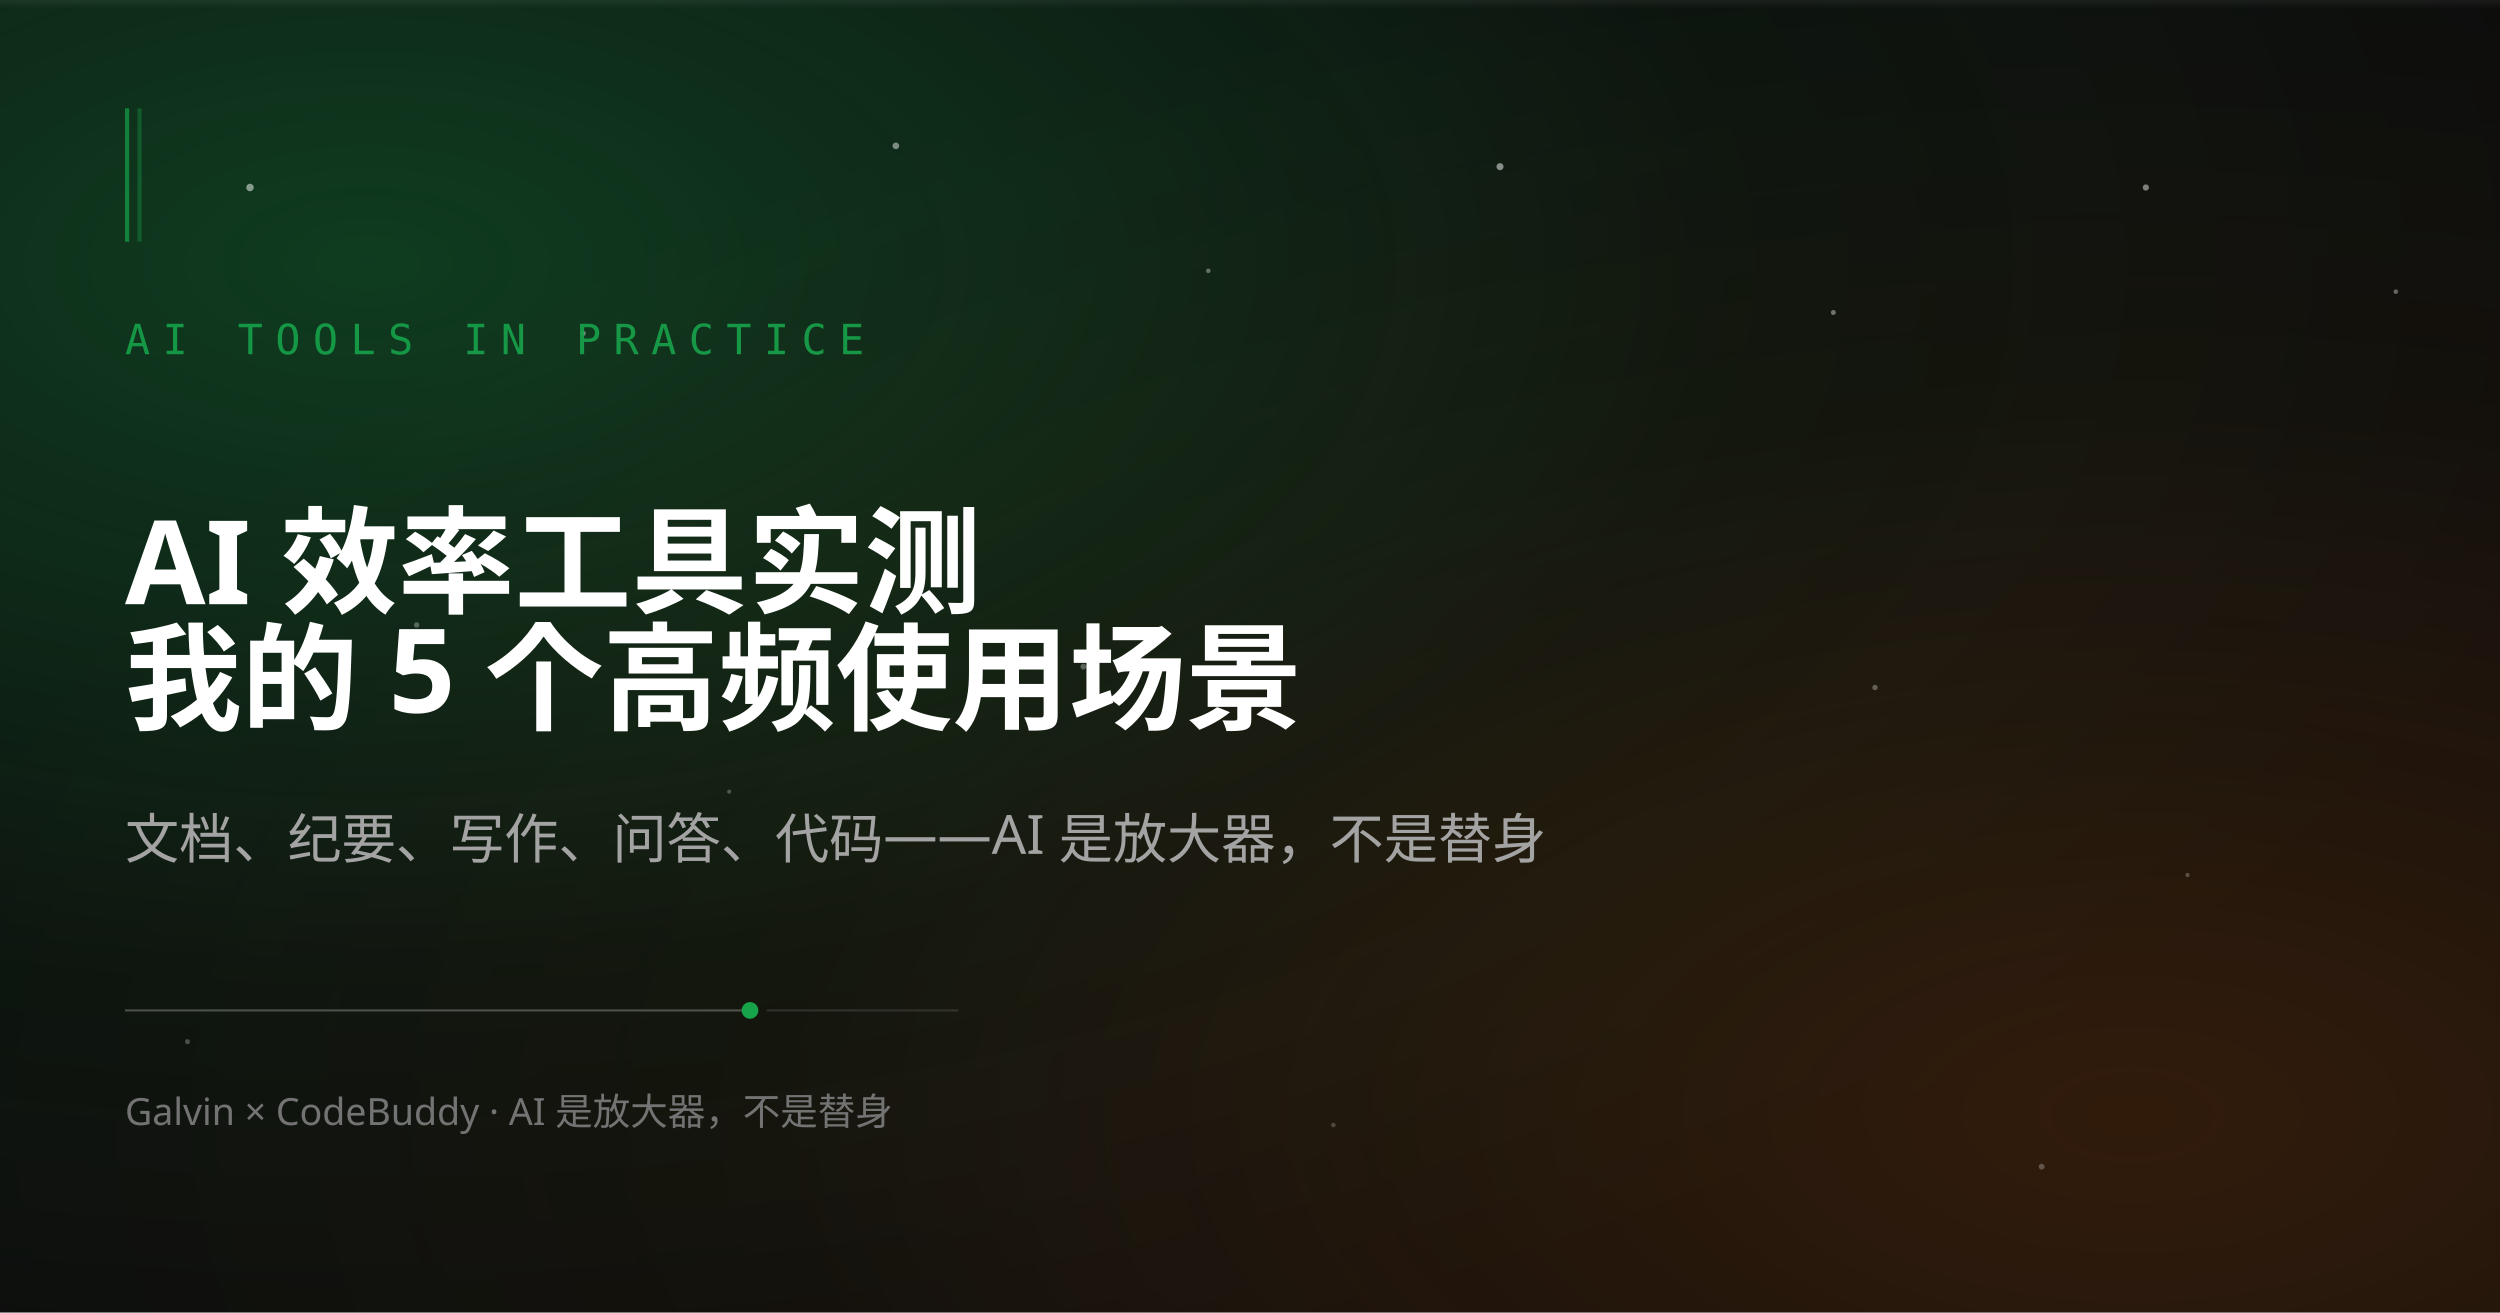
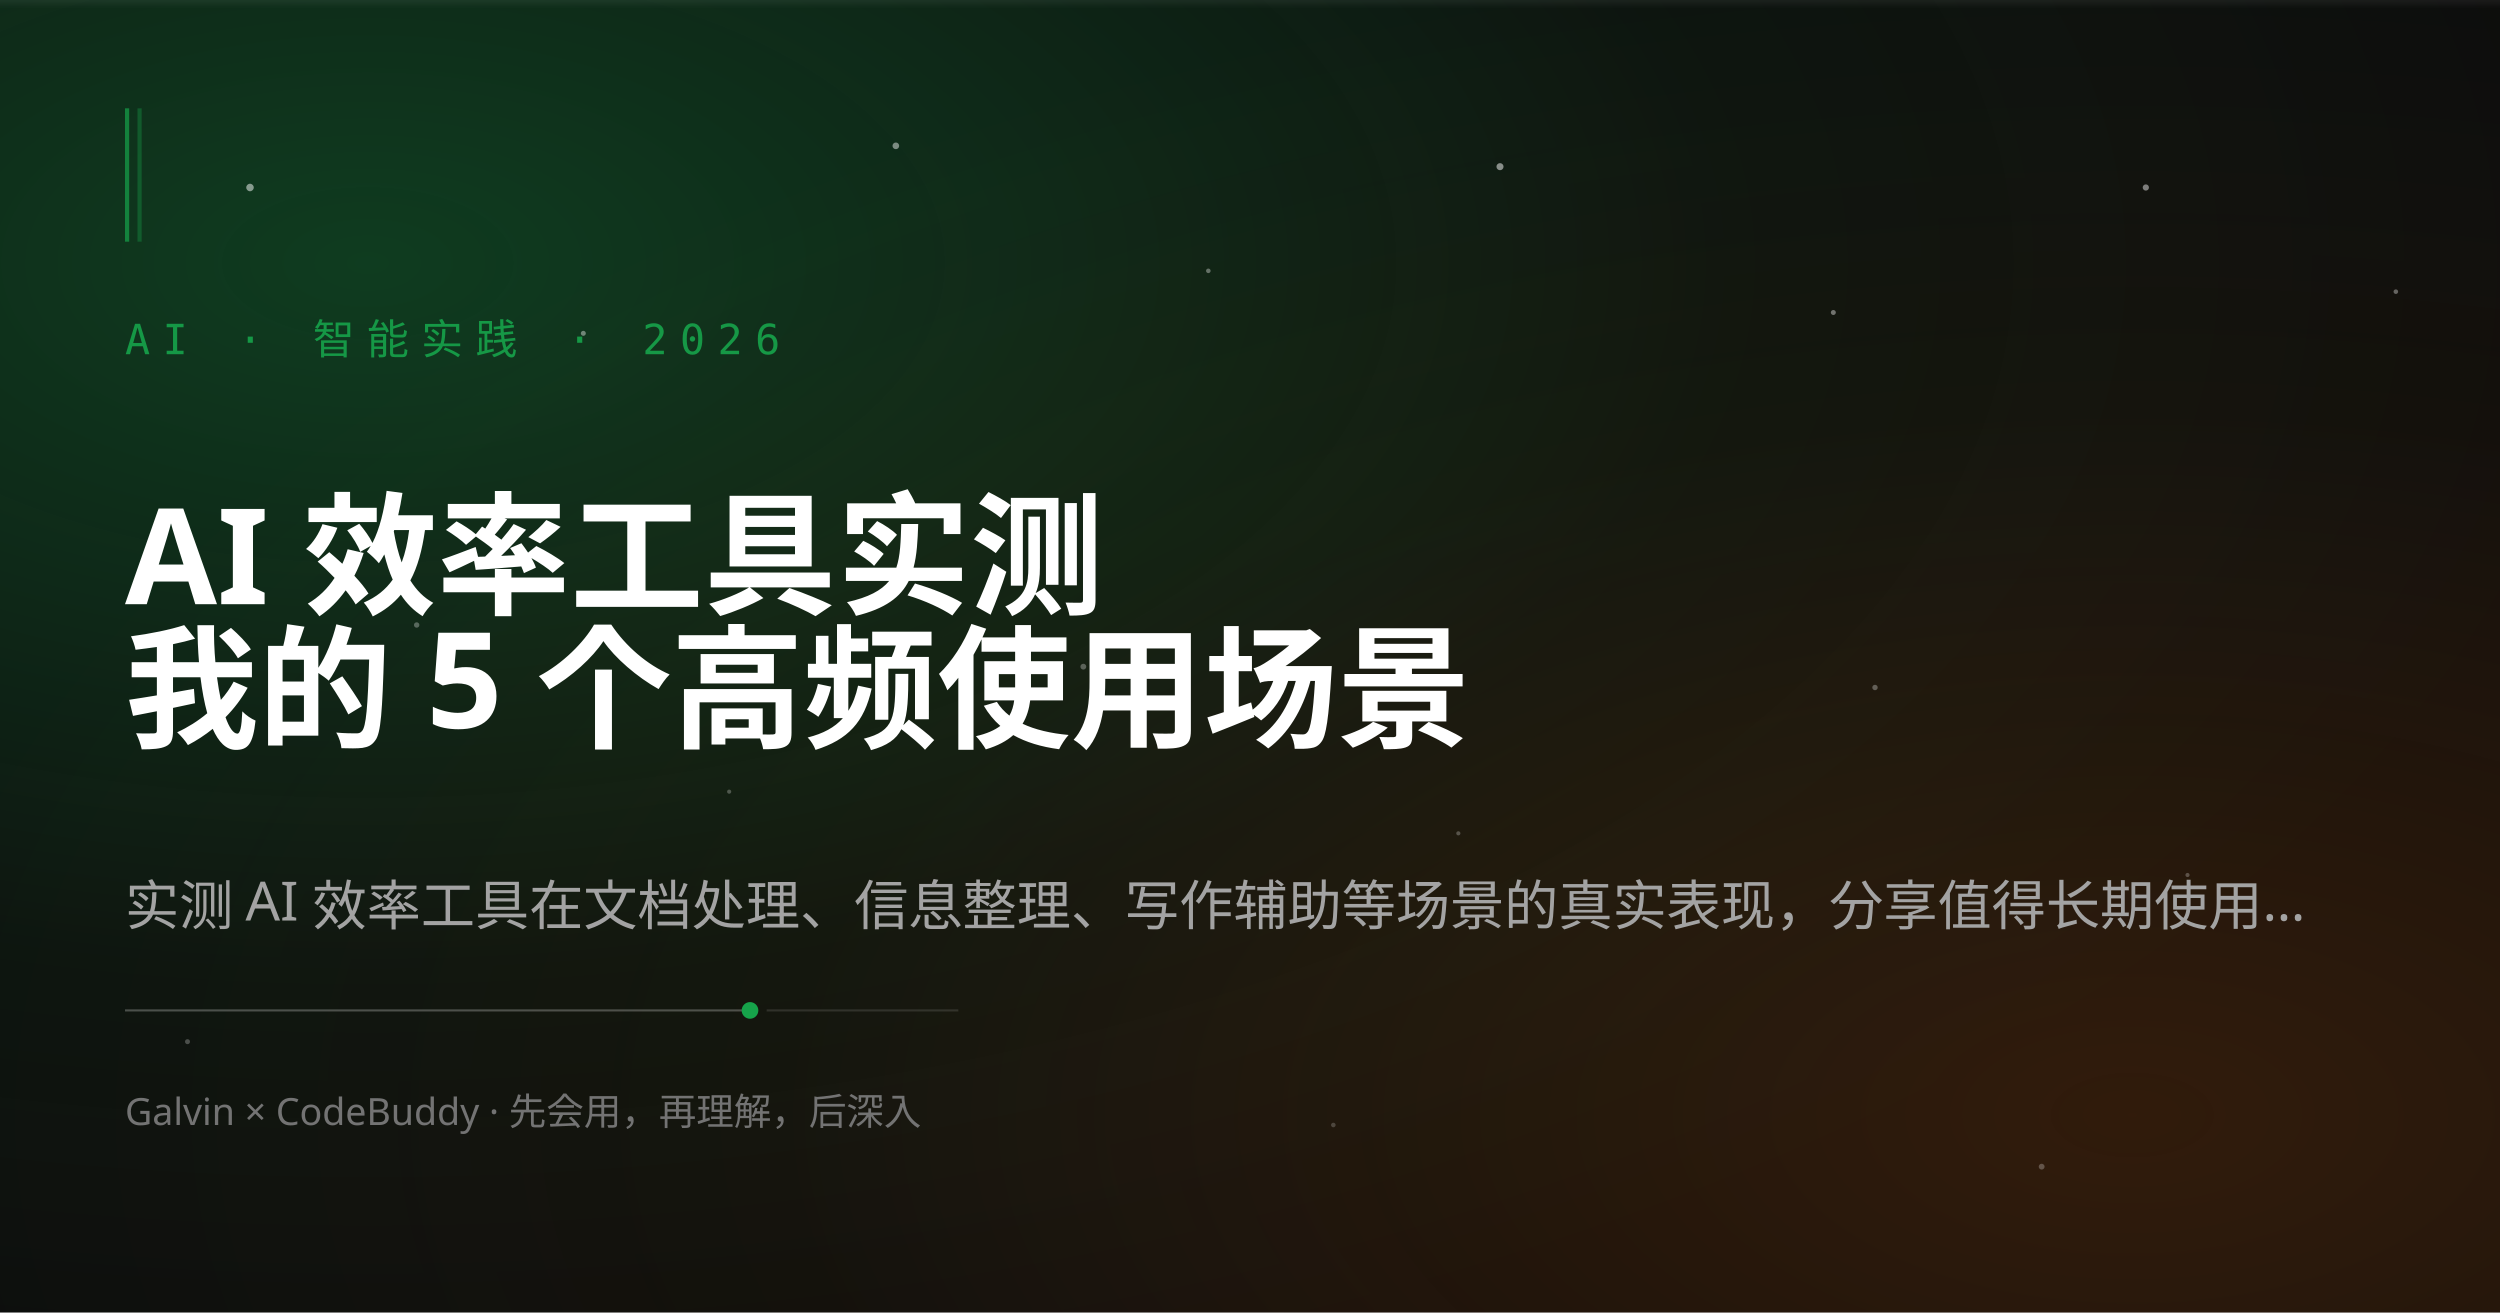
<svg xmlns="http://www.w3.org/2000/svg" width="1200" height="630" viewBox="0 0 1200 630">
  <defs>
    <radialGradient id="glow1" cx="0.15" cy="0.2" r="0.9">
      <stop offset="0%" stop-color="#16A34A" stop-opacity="0.32" />
      <stop offset="60%" stop-color="#16A34A" stop-opacity="0.06" />
      <stop offset="100%" stop-color="#16A34A" stop-opacity="0" />
    </radialGradient>
    <radialGradient id="glow2" cx="0.85" cy="0.85" r="0.9">
      <stop offset="0%" stop-color="#B45309" stop-opacity="0.22" />
      <stop offset="60%" stop-color="#B45309" stop-opacity="0.05" />
      <stop offset="100%" stop-color="#B45309" stop-opacity="0" />
    </radialGradient>
    <linearGradient id="fade" x1="0" y1="0" x2="0" y2="1">
      <stop offset="0%" stop-color="#ffffff" stop-opacity="0.06" />
      <stop offset="100%" stop-color="#ffffff" stop-opacity="0" />
    </linearGradient>
  </defs>
  <rect width="1200" height="630" fill="#0c0c0c" />
  <rect width="1200" height="630" fill="url(#glow1)" />
  <rect width="1200" height="630" fill="url(#glow2)" />
  <g fill="#ffffff">
    <circle cx="120" cy="90" r="1.8" opacity="0.5" />
    <circle cx="280" cy="160" r="1.2" opacity="0.4" />
    <circle cx="430" cy="70" r="1.6" opacity="0.45" />
    <circle cx="580" cy="130" r="1.1" opacity="0.35" />
    <circle cx="720" cy="80" r="1.7" opacity="0.5" />
    <circle cx="880" cy="150" r="1.2" opacity="0.4" />
    <circle cx="1030" cy="90" r="1.5" opacity="0.45" />
    <circle cx="1150" cy="140" r="1.1" opacity="0.35" />
    <circle cx="200" cy="300" r="1.3" opacity="0.3" />
-     <circle cx="350" cy="380" r="1.0" opacity="0.25" />
+     <circle cx="350" cy="380" r="1" opacity="0.25" />
    <circle cx="520" cy="320" r="1.4" opacity="0.3" />
-     <circle cx="700" cy="400" r="1.0" opacity="0.25" />
+     <circle cx="700" cy="400" r="1" opacity="0.25" />
    <circle cx="900" cy="330" r="1.3" opacity="0.3" />
-     <circle cx="1050" cy="420" r="1.0" opacity="0.25" />
+     <circle cx="1050" cy="420" r="1" opacity="0.25" />
    <circle cx="90" cy="500" r="1.2" opacity="0.25" />
    <circle cx="640" cy="540" r="1.1" opacity="0.2" />
    <circle cx="980" cy="560" r="1.4" opacity="0.25" />
  </g>
  <rect width="1200" height="4" fill="url(#fade)" />
  <rect x="60" y="52" width="2" height="64" fill="#16A34A" opacity="0.7" />
  <rect x="66" y="52" width="2" height="64" fill="#16A34A" opacity="0.35" />
-   <text x="60" y="170" font-family="monospace" font-size="20" letter-spacing="6" fill="#16A34A" opacity="0.9">AI TOOLS IN PRACTICE</text>
-   <text x="60" y="290" font-family="Noto Serif SC" font-size="56" font-weight="bold" fill="#ffffff">AI 效率工具实测</text>
-   <text x="60" y="346" font-family="Noto Serif SC" font-size="56" font-weight="bold" fill="#ffffff">我的 5 个高频使用场景</text>
-   <text x="60" y="412" font-family="Noto Sans SC" font-size="26" fill="#a3a3a3">文档、纪要、写作、问答、代码——AI 是放大器，不是替身</text>
+   <text x="60" y="170" font-family="monospace" font-size="20" letter-spacing="6" fill="#16A34A" opacity="0.9">AI · 智能实践 · 2026</text>
+   <text x="60" y="290" font-family="Noto Serif SC" font-size="64" font-weight="bold" fill="#ffffff">AI 效率工具实测</text>
+   <text x="60" y="354" font-family="Noto Serif SC" font-size="64" font-weight="bold" fill="#ffffff">我的 5 个高频使用场景</text>
+   <text x="60" y="444" font-family="Noto Sans SC" font-size="26" fill="#a3a3a3">实测 AI 效率工具在文档处理、信息整理、写作辅助等场景的真实表现，分享值得长期使用…</text>
  <line x1="60" y1="485" x2="360" y2="485" stroke="#ffffff" stroke-opacity="0.25" stroke-width="1" />
  <circle cx="360" cy="485" r="4" fill="#16A34A" />
  <line x1="368" y1="485" x2="460" y2="485" stroke="#ffffff" stroke-opacity="0.12" stroke-width="1" />
-   <text x="60" y="540" font-family="Noto Sans SC" font-size="18" fill="#737373">Galvin × CodeBuddy · AI 是放大器，不是替身</text>
+   <text x="60" y="540" font-family="Noto Sans SC" font-size="18" fill="#737373">Galvin × CodeBuddy · 先会用，再理解，后深入</text>
</svg>
